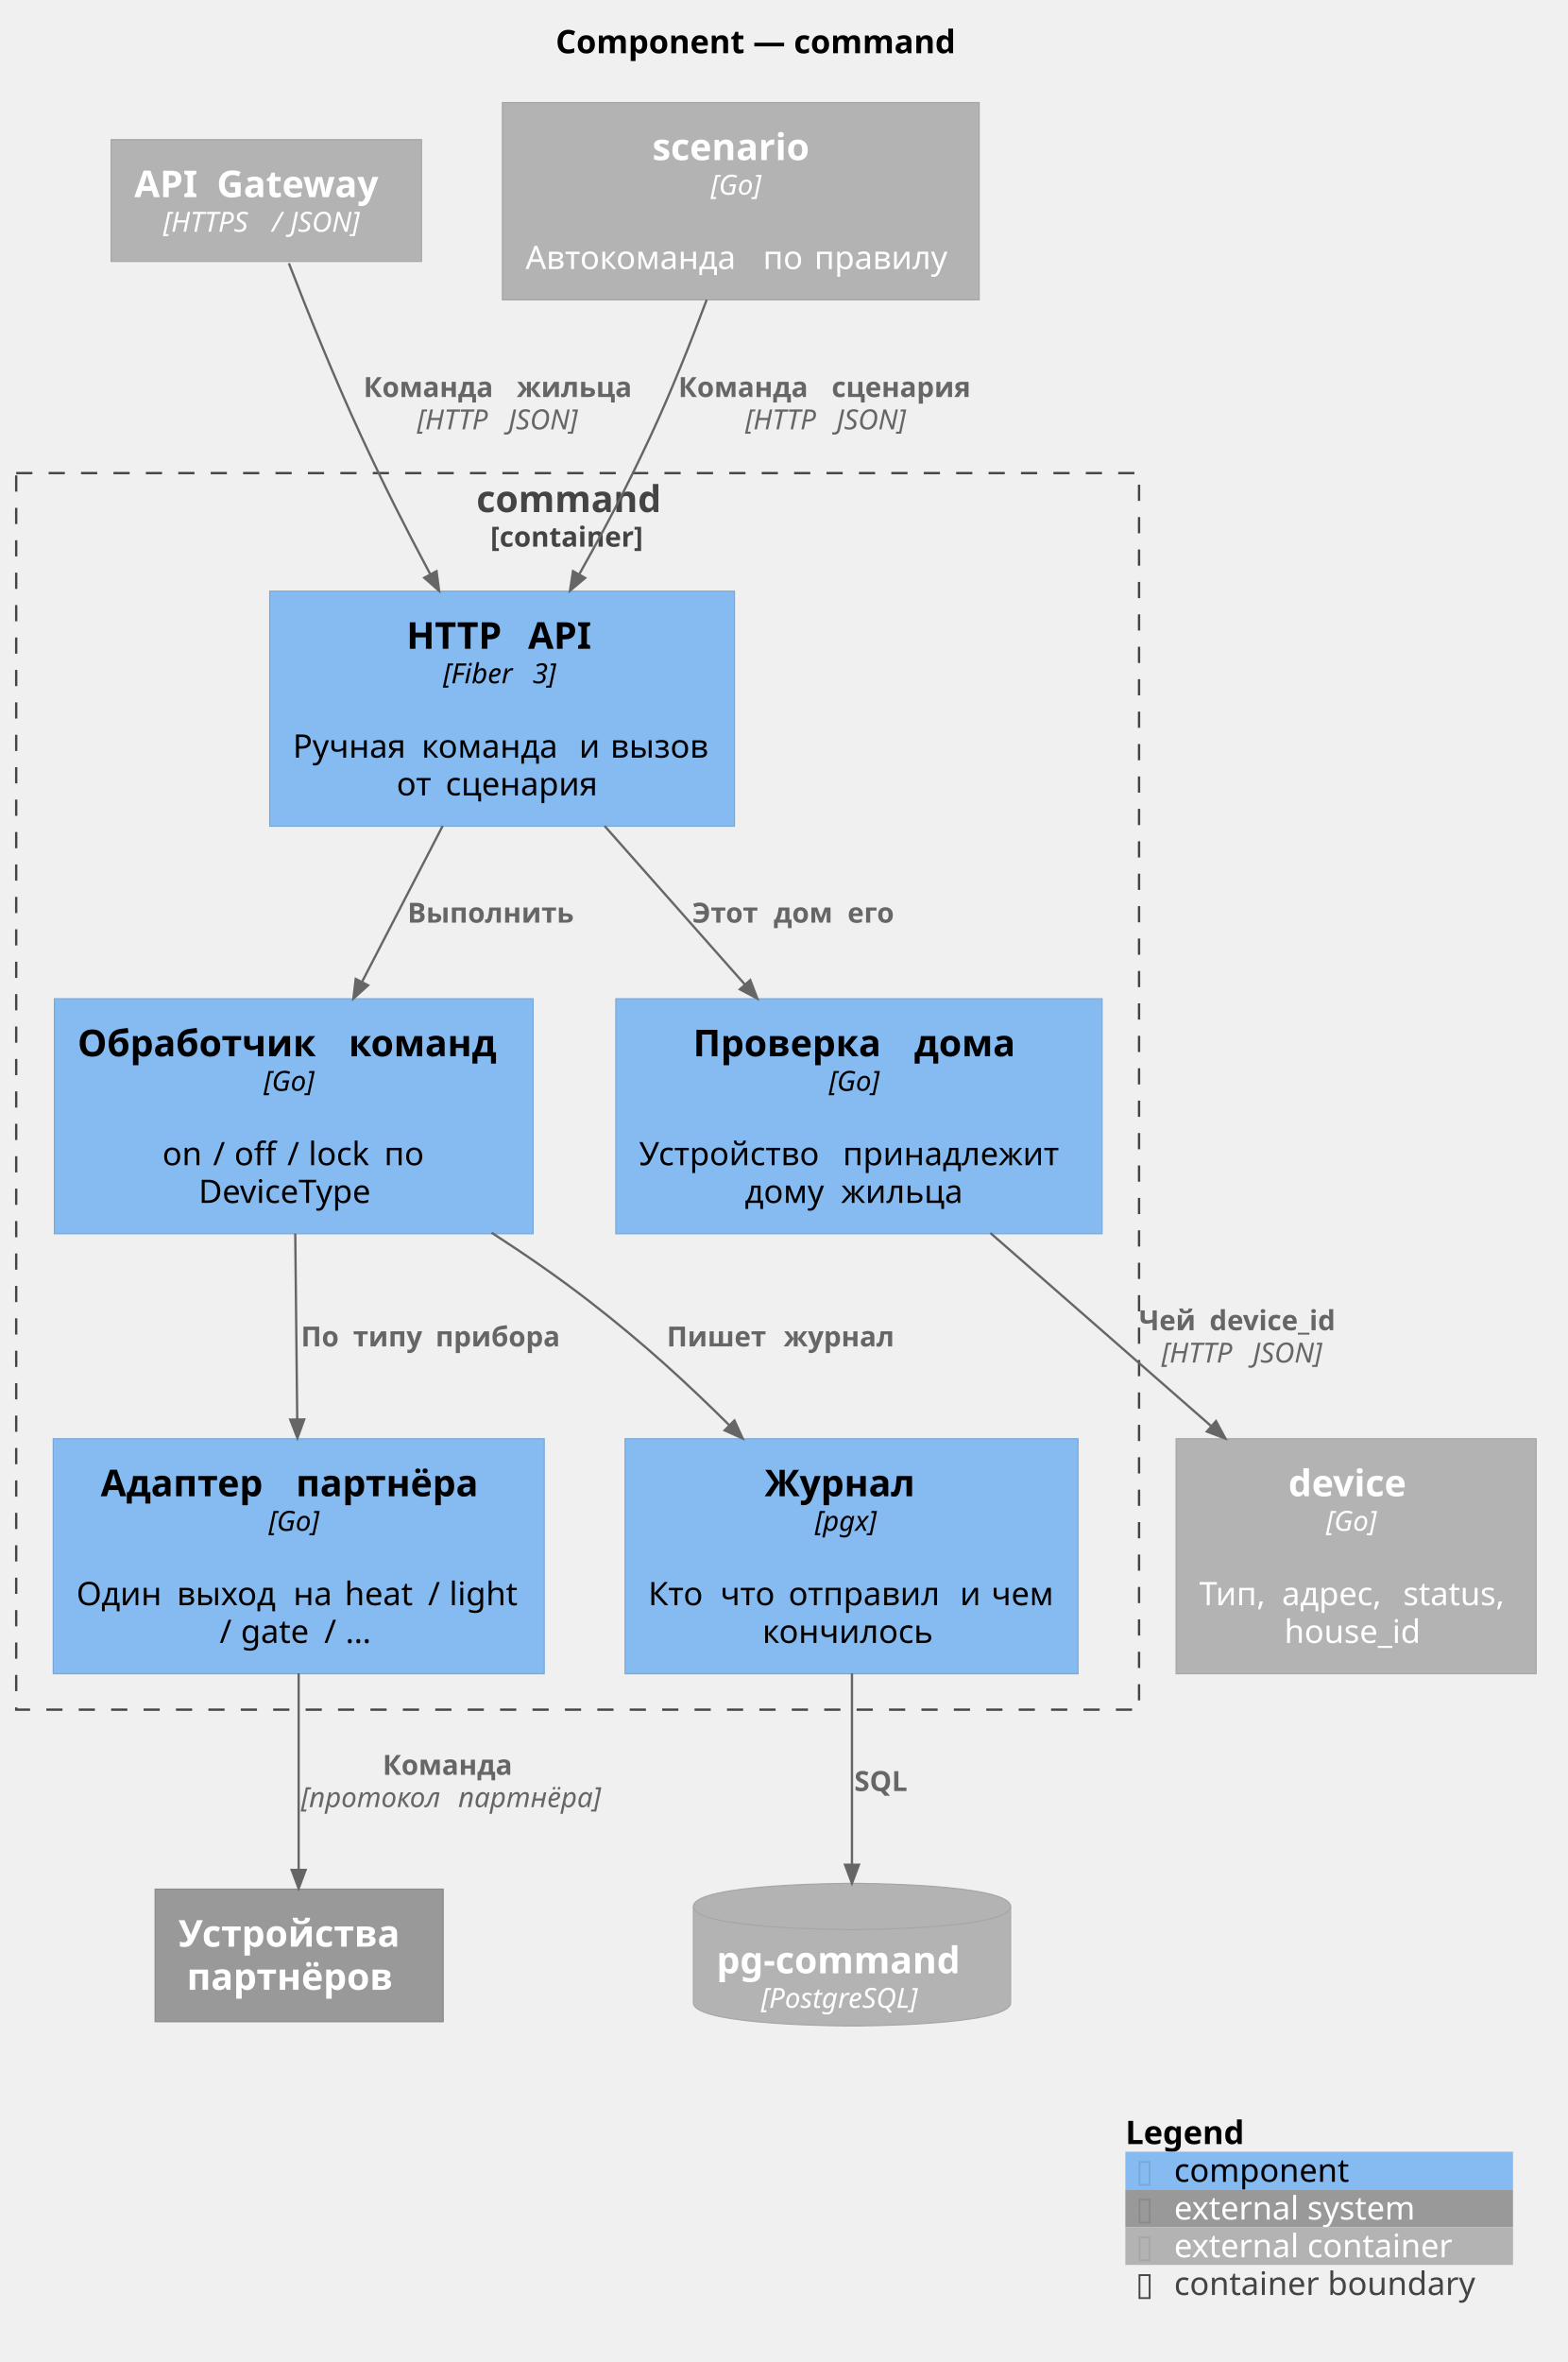
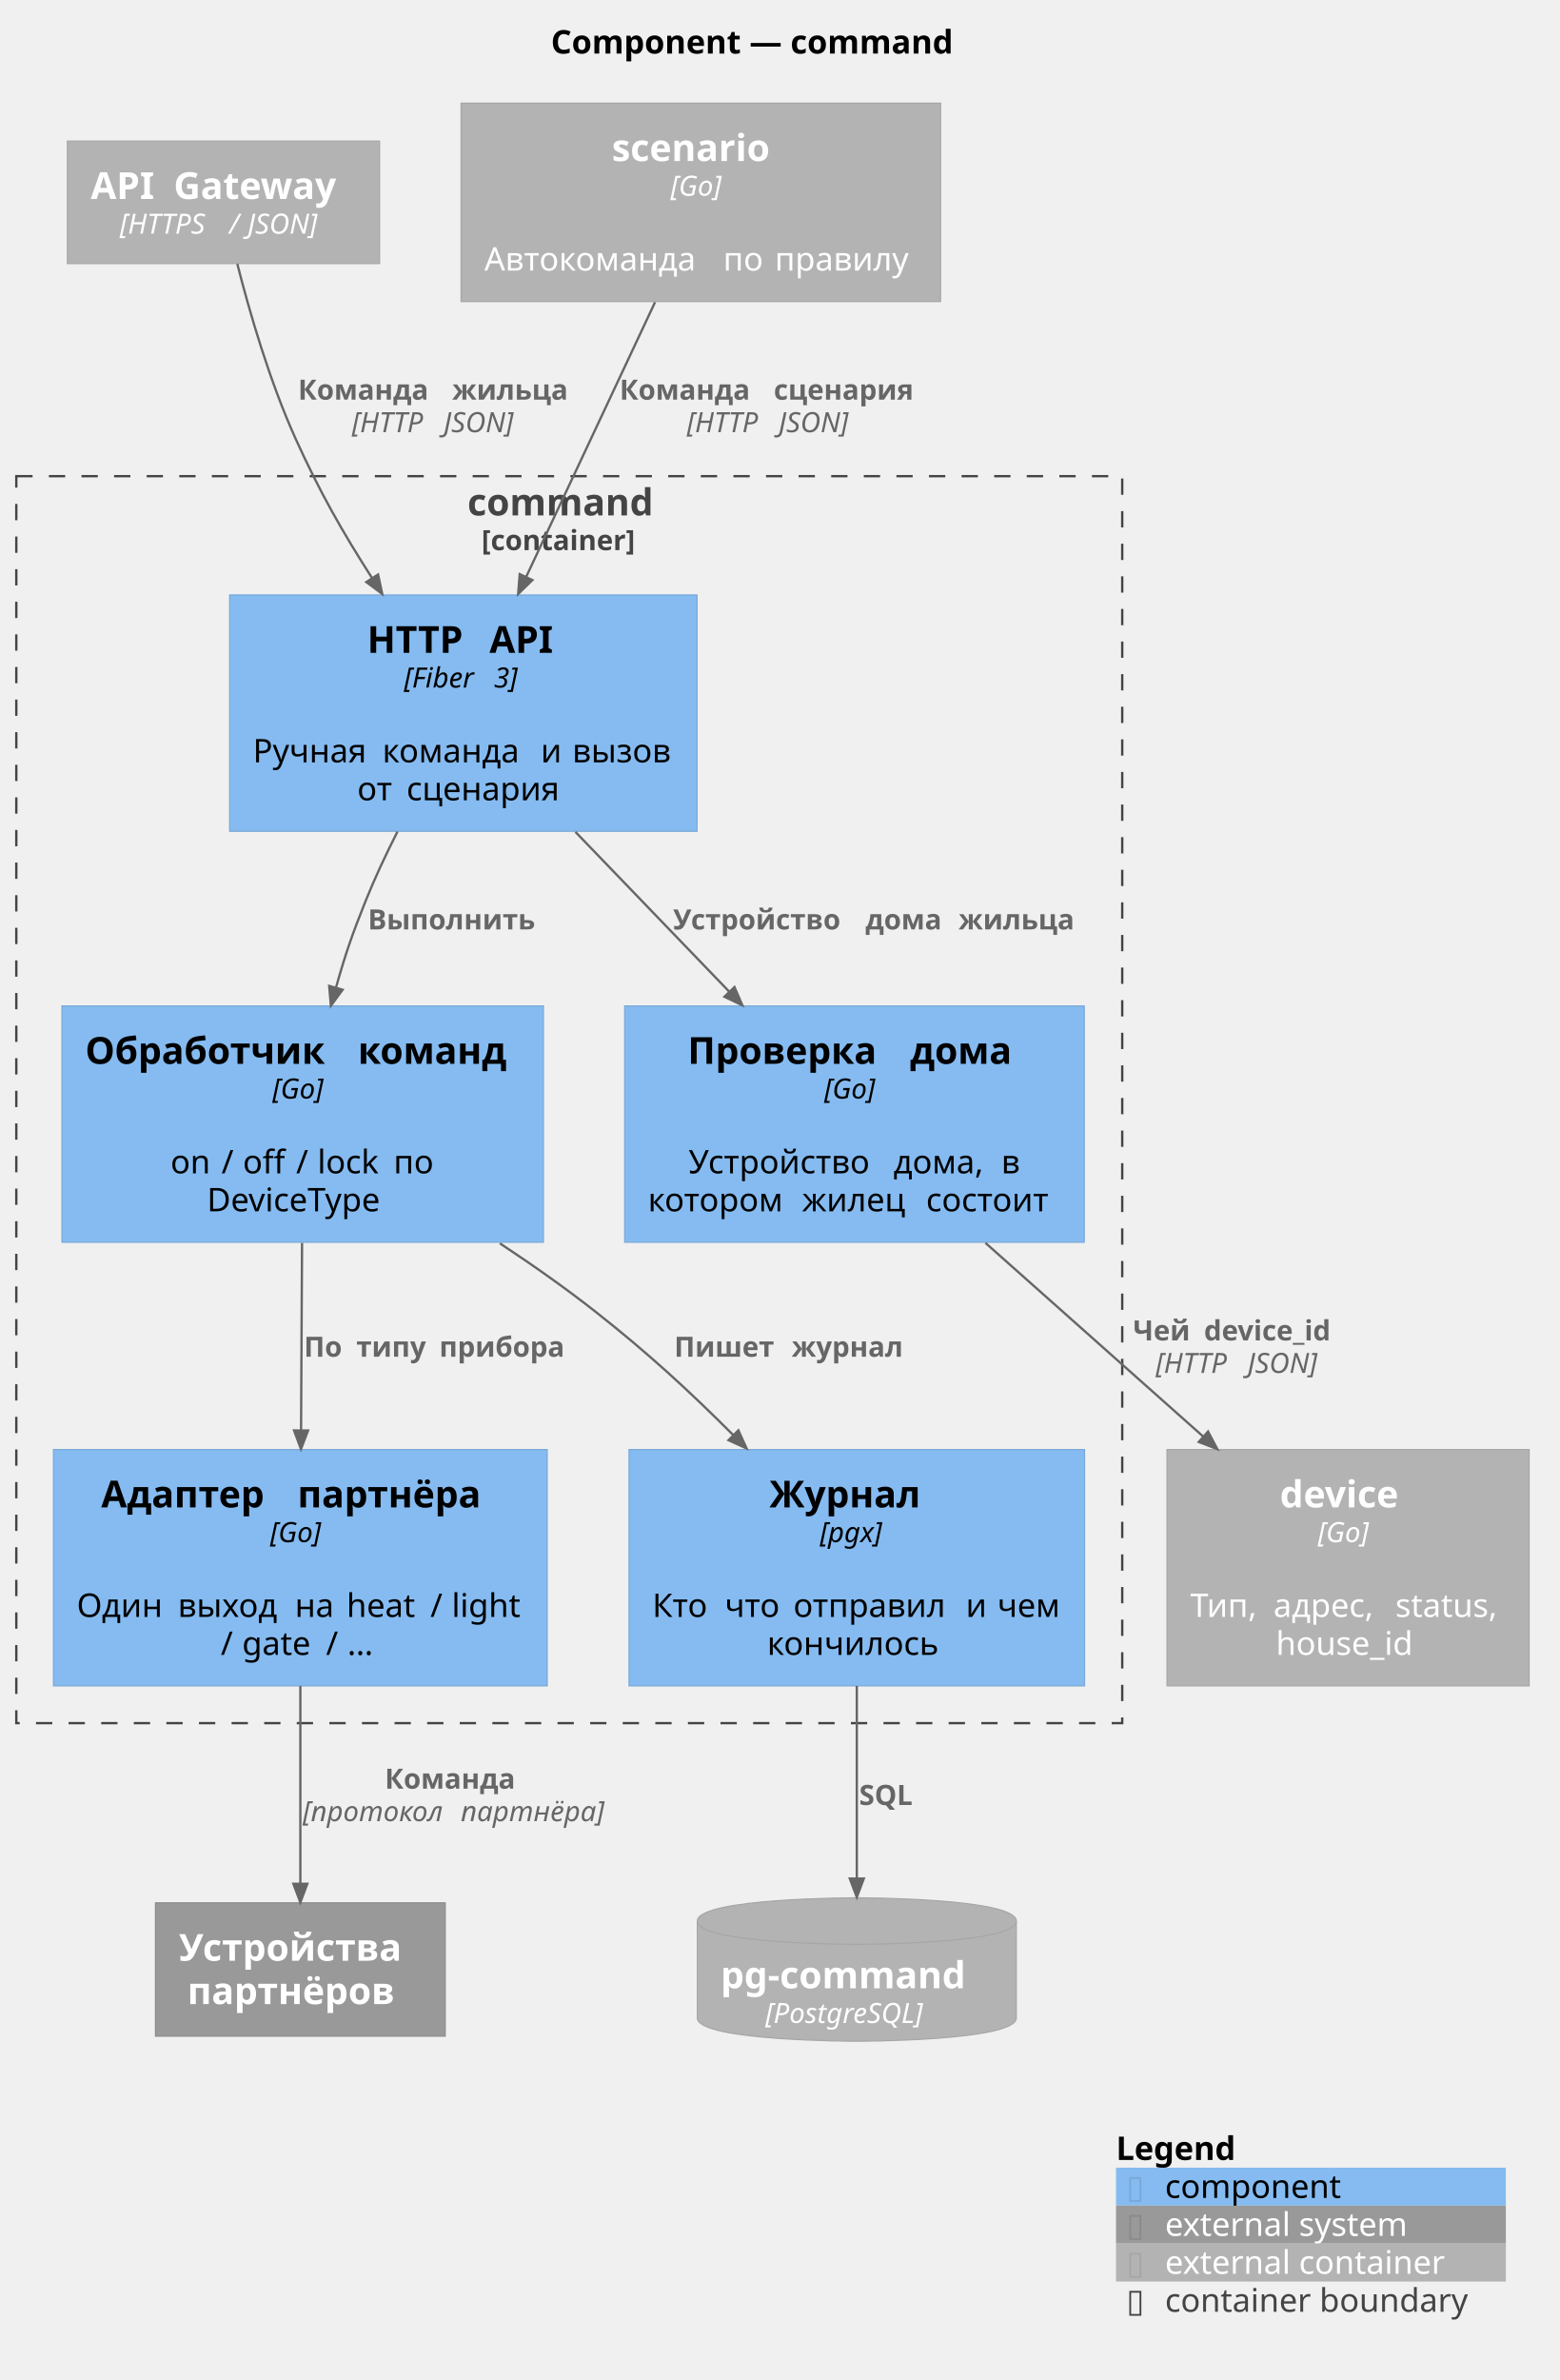
- <svg xmlns="http://www.w3.org/2000/svg" version="1.1" data-diagram-type="DESCRIPTION" style="width:677px;height:1020px;background:#FFFFFF;" width="677px" height="1020px" viewBox="0 0 677 1020" zoomAndPan="magnify" preserveAspectRatio="none" contentStyleType="text/css">
+ <svg xmlns="http://www.w3.org/2000/svg" version="1.1" data-diagram-type="DESCRIPTION" style="width:670px;height:1022px;background:#FFFFFF;" width="670px" height="1022px" viewBox="0 0 670 1022" zoomAndPan="magnify" preserveAspectRatio="none" contentStyleType="text/css">
  <defs />
  <g font-family="sans-serif" lengthAdjust="spacing">
    <g class="title" data-source-line="3">
-       <text x="240.006" y="22.995" fill="#000" font-size="14" textLength="190.518" font-weight="700">Component — command</text>
+       <text x="236.626" y="22.995" fill="#000" font-size="14" textLength="190.518" font-weight="700">Component — command</text>
    </g>
    <g class="cluster" data-qualified-name="command" id="ent0001" data-source-line="1690">
-       <rect x="7" y="204.297" width="485" height="534" fill="none" style="stroke:#444;stroke-width:1;stroke-dasharray:7,7;" />
-       <text x="205.77" y="221.148" fill="#444" font-size="16" textLength="87.461" font-weight="700">command</text>
-       <text x="211.792" y="236.061" fill="#444" font-size="12" textLength="75.416" font-weight="700">[container]</text>
+       <rect x="7" y="204.477" width="475" height="535.46" fill="none" style="stroke:#444;stroke-width:1;stroke-dasharray:7,7;" />
+       <text x="200.77" y="221.328" fill="#444" font-size="16" textLength="87.461" font-weight="700">command</text>
+       <text x="206.792" y="236.241" fill="#444" font-size="12" textLength="75.416" font-weight="700">[container]</text>
    </g>
    <g class="entity" data-qualified-name="command.api" id="ent0002" data-source-line="83">
-       <rect x="116.5" y="255.297" width="200.742" height="101.484" fill="#85BBF0" style="stroke:#78A8D8;stroke-width:0.5;" />
-       <text x="175.582" y="280.148" fill="#000" font-size="16" textLength="46.945" font-weight="700">HTTP</text>
-       <text x="222.527" y="280.148" fill="#000" font-size="16" font-weight="700"> </text>
-       <text x="228.098" y="280.148" fill="#000" font-size="16" textLength="30.063" font-weight="700">API</text>
-       <text x="191.38" y="295.061" fill="#000" font-size="12" textLength="34.852" font-style="italic">[Fiber</text>
-       <text x="226.231" y="295.061" fill="#000" font-size="12" font-style="italic"> </text>
-       <text x="230.046" y="295.061" fill="#000" font-size="12" textLength="12.316" font-style="italic">3]</text>
-       <text x="214.646" y="310.886" fill="#000" font-size="14"> </text>
-       <text x="126.5" y="327.183" fill="#000" font-size="14" textLength="51.153">Ручная</text>
-       <text x="177.653" y="327.183" fill="#000" font-size="14"> </text>
-       <text x="182.104" y="327.183" fill="#000" font-size="14" textLength="63.574">команда</text>
-       <text x="245.678" y="327.183" fill="#000" font-size="14"> </text>
-       <text x="250.128" y="327.183" fill="#000" font-size="14">и</text>
-       <text x="259.227" y="327.183" fill="#000" font-size="14"> </text>
-       <text x="263.677" y="327.183" fill="#000" font-size="14" textLength="43.565">вызов</text>
-       <text x="171.296" y="343.479" fill="#000" font-size="14" textLength="16.721">от</text>
-       <text x="188.017" y="343.479" fill="#000" font-size="14"> </text>
-       <text x="192.467" y="343.479" fill="#000" font-size="14" textLength="69.979">сценария</text>
+       <rect x="98.63" y="255.477" width="200.742" height="101.484" fill="#85BBF0" style="stroke:#78A8D8;stroke-width:0.5;" />
+       <text x="157.712" y="280.328" fill="#000" font-size="16" textLength="46.945" font-weight="700">HTTP</text>
+       <text x="204.657" y="280.328" fill="#000" font-size="16" font-weight="700"> </text>
+       <text x="210.228" y="280.328" fill="#000" font-size="16" textLength="30.063" font-weight="700">API</text>
+       <text x="173.51" y="295.241" fill="#000" font-size="12" textLength="34.852" font-style="italic">[Fiber</text>
+       <text x="208.361" y="295.241" fill="#000" font-size="12" font-style="italic"> </text>
+       <text x="212.176" y="295.241" fill="#000" font-size="12" textLength="12.316" font-style="italic">3]</text>
+       <text x="196.776" y="311.066" fill="#000" font-size="14"> </text>
+       <text x="108.63" y="327.363" fill="#000" font-size="14" textLength="51.153">Ручная</text>
+       <text x="159.783" y="327.363" fill="#000" font-size="14"> </text>
+       <text x="164.234" y="327.363" fill="#000" font-size="14" textLength="63.574">команда</text>
+       <text x="227.808" y="327.363" fill="#000" font-size="14"> </text>
+       <text x="232.258" y="327.363" fill="#000" font-size="14">и</text>
+       <text x="241.357" y="327.363" fill="#000" font-size="14"> </text>
+       <text x="245.807" y="327.363" fill="#000" font-size="14" textLength="43.565">вызов</text>
+       <text x="153.426" y="343.659" fill="#000" font-size="14" textLength="16.721">от</text>
+       <text x="170.147" y="343.659" fill="#000" font-size="14"> </text>
+       <text x="174.597" y="343.659" fill="#000" font-size="14" textLength="69.979">сценария</text>
    </g>
    <g class="entity" data-qualified-name="command.handler" id="ent0003" data-source-line="83">
-       <rect x="23.5" y="431.297" width="206.789" height="101.484" fill="#85BBF0" style="stroke:#78A8D8;stroke-width:0.5;" />
-       <text x="33.5" y="456.148" fill="#000" font-size="16" textLength="111.516" font-weight="700">Обработчик</text>
-       <text x="145.016" y="456.148" fill="#000" font-size="16" font-weight="700"> </text>
-       <text x="150.586" y="456.148" fill="#000" font-size="16" textLength="69.703" font-weight="700">команд</text>
-       <text x="113.893" y="471.061" fill="#000" font-size="12" textLength="26.004" font-style="italic">[Go]</text>
-       <text x="124.669" y="486.886" fill="#000" font-size="14"> </text>
-       <text x="70.132" y="503.183" fill="#000" font-size="14" textLength="17.438">on</text>
-       <text x="87.571" y="503.183" fill="#000" font-size="14"> </text>
-       <text x="92.021" y="503.183" fill="#000" font-size="14">/</text>
-       <text x="96.738" y="503.183" fill="#000" font-size="14"> </text>
-       <text x="101.188" y="503.183" fill="#000" font-size="14" textLength="18.423">off</text>
-       <text x="119.611" y="503.183" fill="#000" font-size="14"> </text>
-       <text x="124.061" y="503.183" fill="#000" font-size="14">/</text>
-       <text x="128.778" y="503.183" fill="#000" font-size="14"> </text>
-       <text x="133.228" y="503.183" fill="#000" font-size="14" textLength="28.26">lock</text>
-       <text x="161.488" y="503.183" fill="#000" font-size="14"> </text>
-       <text x="165.938" y="503.183" fill="#000" font-size="14" textLength="17.719">по</text>
-       <text x="85.787" y="519.479" fill="#000" font-size="14" textLength="82.216">DeviceType</text>
+       <rect x="26.61" y="431.967" width="206.789" height="101.484" fill="#85BBF0" style="stroke:#78A8D8;stroke-width:0.5;" />
+       <text x="36.61" y="456.818" fill="#000" font-size="16" textLength="111.516" font-weight="700">Обработчик</text>
+       <text x="148.126" y="456.818" fill="#000" font-size="16" font-weight="700"> </text>
+       <text x="153.696" y="456.818" fill="#000" font-size="16" textLength="69.703" font-weight="700">команд</text>
+       <text x="117.003" y="471.731" fill="#000" font-size="12" textLength="26.004" font-style="italic">[Go]</text>
+       <text x="127.779" y="487.556" fill="#000" font-size="14"> </text>
+       <text x="73.242" y="503.853" fill="#000" font-size="14" textLength="17.438">on</text>
+       <text x="90.681" y="503.853" fill="#000" font-size="14"> </text>
+       <text x="95.131" y="503.853" fill="#000" font-size="14">/</text>
+       <text x="99.848" y="503.853" fill="#000" font-size="14"> </text>
+       <text x="104.298" y="503.853" fill="#000" font-size="14" textLength="18.423">off</text>
+       <text x="122.721" y="503.853" fill="#000" font-size="14"> </text>
+       <text x="127.171" y="503.853" fill="#000" font-size="14">/</text>
+       <text x="131.888" y="503.853" fill="#000" font-size="14"> </text>
+       <text x="136.338" y="503.853" fill="#000" font-size="14" textLength="28.26">lock</text>
+       <text x="164.598" y="503.853" fill="#000" font-size="14"> </text>
+       <text x="169.048" y="503.853" fill="#000" font-size="14" textLength="17.719">по</text>
+       <text x="88.897" y="520.149" fill="#000" font-size="14" textLength="82.216">DeviceType</text>
    </g>
    <g class="entity" data-qualified-name="command.acl" id="ent0004" data-source-line="83">
-       <rect x="266" y="431.297" width="210.032" height="101.484" fill="#85BBF0" style="stroke:#78A8D8;stroke-width:0.5;" />
-       <text x="299.375" y="456.148" fill="#000" font-size="16" textLength="89.922" font-weight="700">Проверка</text>
-       <text x="389.297" y="456.148" fill="#000" font-size="16" font-weight="700"> </text>
-       <text x="394.868" y="456.148" fill="#000" font-size="16" textLength="47.789" font-weight="700">дома</text>
-       <text x="358.014" y="471.061" fill="#000" font-size="12" textLength="26.004" font-style="italic">[Go]</text>
-       <text x="368.791" y="486.886" fill="#000" font-size="14"> </text>
-       <text x="276" y="503.183" fill="#000" font-size="14" textLength="83.604">Устройство</text>
-       <text x="359.604" y="503.183" fill="#000" font-size="14"> </text>
-       <text x="364.054" y="503.183" fill="#000" font-size="14" textLength="101.979">принадлежит</text>
-       <text x="321.736" y="519.479" fill="#000" font-size="14" textLength="37.092">дому</text>
-       <text x="358.828" y="519.479" fill="#000" font-size="14"> </text>
-       <text x="363.278" y="519.479" fill="#000" font-size="14" textLength="57.019">жильца</text>
+       <rect x="268.3" y="431.967" width="197.393" height="101.484" fill="#85BBF0" style="stroke:#78A8D8;stroke-width:0.5;" />
+       <text x="295.356" y="456.818" fill="#000" font-size="16" textLength="89.922" font-weight="700">Проверка</text>
+       <text x="385.278" y="456.818" fill="#000" font-size="16" font-weight="700"> </text>
+       <text x="390.848" y="456.818" fill="#000" font-size="16" textLength="47.789" font-weight="700">дома</text>
+       <text x="353.994" y="471.731" fill="#000" font-size="12" textLength="26.004" font-style="italic">[Go]</text>
+       <text x="364.771" y="487.556" fill="#000" font-size="14"> </text>
+       <text x="295.701" y="503.853" fill="#000" font-size="14" textLength="83.604">Устройство</text>
+       <text x="379.304" y="503.853" fill="#000" font-size="14"> </text>
+       <text x="383.755" y="503.853" fill="#000" font-size="14" textLength="41.836">дома,</text>
+       <text x="425.591" y="503.853" fill="#000" font-size="14"> </text>
+       <text x="430.041" y="503.853" fill="#000" font-size="14">в</text>
+       <text x="278.3" y="520.149" fill="#000" font-size="14" textLength="61.756">котором</text>
+       <text x="340.056" y="520.149" fill="#000" font-size="14"> </text>
+       <text x="344.506" y="520.149" fill="#000" font-size="14" textLength="48.802">жилец</text>
+       <text x="393.308" y="520.149" fill="#000" font-size="14"> </text>
+       <text x="397.758" y="520.149" fill="#000" font-size="14" textLength="57.935">состоит</text>
    </g>
    <g class="entity" data-qualified-name="command.adapter" id="ent0005" data-source-line="83">
-       <rect x="23" y="621.297" width="212.069" height="101.484" fill="#85BBF0" style="stroke:#78A8D8;stroke-width:0.5;" />
-       <text x="43.515" y="646.148" fill="#000" font-size="16" textLength="78.734" font-weight="700">Адаптер</text>
-       <text x="122.25" y="646.148" fill="#000" font-size="16" font-weight="700"> </text>
-       <text x="127.82" y="646.148" fill="#000" font-size="16" textLength="86.734" font-weight="700">партнёра</text>
-       <text x="116.033" y="661.061" fill="#000" font-size="12" textLength="26.004" font-style="italic">[Go]</text>
-       <text x="126.81" y="676.886" fill="#000" font-size="14"> </text>
-       <text x="33" y="693.183" fill="#000" font-size="14" textLength="38.951">Один</text>
-       <text x="71.951" y="693.183" fill="#000" font-size="14"> </text>
-       <text x="76.401" y="693.183" fill="#000" font-size="14" textLength="45.835">выход</text>
-       <text x="122.236" y="693.183" fill="#000" font-size="14"> </text>
-       <text x="126.687" y="693.183" fill="#000" font-size="14" textLength="17.732">на</text>
-       <text x="144.419" y="693.183" fill="#000" font-size="14"> </text>
-       <text x="148.869" y="693.183" fill="#000" font-size="14" textLength="31.555">heat</text>
-       <text x="180.424" y="693.183" fill="#000" font-size="14"> </text>
-       <text x="184.874" y="693.183" fill="#000" font-size="14">/</text>
-       <text x="189.591" y="693.183" fill="#000" font-size="14"> </text>
-       <text x="194.041" y="693.183" fill="#000" font-size="14" textLength="31.028">light</text>
-       <text x="94.858" y="709.479" fill="#000" font-size="14">/</text>
-       <text x="99.575" y="709.479" fill="#000" font-size="14"> </text>
-       <text x="104.025" y="709.479" fill="#000" font-size="14" textLength="31.568">gate</text>
-       <text x="135.594" y="709.479" fill="#000" font-size="14"> </text>
-       <text x="140.044" y="709.479" fill="#000" font-size="14">/</text>
-       <text x="144.761" y="709.479" fill="#000" font-size="14"> </text>
-       <text x="149.211" y="709.479" fill="#000" font-size="14">…</text>
+       <rect x="22.97" y="622.447" width="212.069" height="101.484" fill="#85BBF0" style="stroke:#78A8D8;stroke-width:0.5;" />
+       <text x="43.485" y="647.298" fill="#000" font-size="16" textLength="78.734" font-weight="700">Адаптер</text>
+       <text x="122.22" y="647.298" fill="#000" font-size="16" font-weight="700"> </text>
+       <text x="127.79" y="647.298" fill="#000" font-size="16" textLength="86.734" font-weight="700">партнёра</text>
+       <text x="116.003" y="662.211" fill="#000" font-size="12" textLength="26.004" font-style="italic">[Go]</text>
+       <text x="126.78" y="678.036" fill="#000" font-size="14"> </text>
+       <text x="32.97" y="694.333" fill="#000" font-size="14" textLength="38.951">Один</text>
+       <text x="71.921" y="694.333" fill="#000" font-size="14"> </text>
+       <text x="76.371" y="694.333" fill="#000" font-size="14" textLength="45.835">выход</text>
+       <text x="122.206" y="694.333" fill="#000" font-size="14"> </text>
+       <text x="126.657" y="694.333" fill="#000" font-size="14" textLength="17.732">на</text>
+       <text x="144.389" y="694.333" fill="#000" font-size="14"> </text>
+       <text x="148.839" y="694.333" fill="#000" font-size="14" textLength="31.555">heat</text>
+       <text x="180.394" y="694.333" fill="#000" font-size="14"> </text>
+       <text x="184.844" y="694.333" fill="#000" font-size="14">/</text>
+       <text x="189.561" y="694.333" fill="#000" font-size="14"> </text>
+       <text x="194.011" y="694.333" fill="#000" font-size="14" textLength="31.028">light</text>
+       <text x="94.828" y="710.629" fill="#000" font-size="14">/</text>
+       <text x="99.545" y="710.629" fill="#000" font-size="14"> </text>
+       <text x="103.995" y="710.629" fill="#000" font-size="14" textLength="31.568">gate</text>
+       <text x="135.564" y="710.629" fill="#000" font-size="14"> </text>
+       <text x="140.014" y="710.629" fill="#000" font-size="14">/</text>
+       <text x="144.731" y="710.629" fill="#000" font-size="14"> </text>
+       <text x="149.181" y="710.629" fill="#000" font-size="14">…</text>
    </g>
    <g class="entity" data-qualified-name="command.repo" id="ent0006" data-source-line="83">
-       <rect x="270" y="621.297" width="195.636" height="101.484" fill="#85BBF0" style="stroke:#78A8D8;stroke-width:0.5;" />
-       <text x="330.298" y="646.148" fill="#000" font-size="16" textLength="75.039" font-weight="700">Журнал</text>
-       <text x="351.968" y="661.061" fill="#000" font-size="12" textLength="31.699" font-style="italic">[pgx]</text>
-       <text x="365.593" y="676.886" fill="#000" font-size="14"> </text>
-       <text x="280" y="693.183" fill="#000" font-size="14" textLength="26.66">Кто</text>
-       <text x="306.66" y="693.183" fill="#000" font-size="14"> </text>
-       <text x="311.11" y="693.183" fill="#000" font-size="14" textLength="24.992">что</text>
-       <text x="336.103" y="693.183" fill="#000" font-size="14"> </text>
-       <text x="340.553" y="693.183" fill="#000" font-size="14" textLength="69.638">отправил</text>
-       <text x="410.19" y="693.183" fill="#000" font-size="14"> </text>
-       <text x="414.641" y="693.183" fill="#000" font-size="14">и</text>
-       <text x="423.739" y="693.183" fill="#000" font-size="14"> </text>
-       <text x="428.189" y="693.183" fill="#000" font-size="14" textLength="27.446">чем</text>
-       <text x="329.314" y="709.479" fill="#000" font-size="14" textLength="77.007">кончилось</text>
+       <rect x="270.18" y="622.447" width="195.636" height="101.484" fill="#85BBF0" style="stroke:#78A8D8;stroke-width:0.5;" />
+       <text x="330.478" y="647.298" fill="#000" font-size="16" textLength="75.039" font-weight="700">Журнал</text>
+       <text x="352.148" y="662.211" fill="#000" font-size="12" textLength="31.699" font-style="italic">[pgx]</text>
+       <text x="365.773" y="678.036" fill="#000" font-size="14"> </text>
+       <text x="280.18" y="694.333" fill="#000" font-size="14" textLength="26.66">Кто</text>
+       <text x="306.84" y="694.333" fill="#000" font-size="14"> </text>
+       <text x="311.29" y="694.333" fill="#000" font-size="14" textLength="24.992">что</text>
+       <text x="336.283" y="694.333" fill="#000" font-size="14"> </text>
+       <text x="340.733" y="694.333" fill="#000" font-size="14" textLength="69.638">отправил</text>
+       <text x="410.37" y="694.333" fill="#000" font-size="14"> </text>
+       <text x="414.821" y="694.333" fill="#000" font-size="14">и</text>
+       <text x="423.919" y="694.333" fill="#000" font-size="14"> </text>
+       <text x="428.369" y="694.333" fill="#000" font-size="14" textLength="27.446">чем</text>
+       <text x="329.494" y="710.629" fill="#000" font-size="14" textLength="77.007">кончилось</text>
    </g>
    <g class="entity" data-qualified-name="db" id="ent0007" data-source-line="92">
-       <path d="M299.5,823.297 C299.5,813.297 368.004,813.297 368.004,813.297 C368.004,813.297 436.508,813.297 436.508,823.297 L436.508,864.891 C436.508,874.891 368.004,874.891 368.004,874.891 C368.004,874.891 299.5,874.891 299.5,864.891 L299.5,823.297" style="stroke:#A6A6A6;stroke-width:0.5;" fill="#B3B3B3" />
-       <path d="M299.5,823.297 C299.5,833.297 368.004,833.297 368.004,833.297 C368.004,833.297 436.508,833.297 436.508,823.297" style="stroke:#A6A6A6;stroke-width:0.5;" fill="none" />
-       <text x="309.5" y="852.148" fill="#FFF" font-size="16" textLength="117.008" font-weight="700">pg-command</text>
-       <text x="328.714" y="867.061" fill="#FFF" font-size="12" textLength="78.58" font-style="italic">[PostgreSQL]</text>
+       <path d="M299.5,824.937 C299.5,814.937 368.004,814.937 368.004,814.937 C368.004,814.937 436.508,814.937 436.508,824.937 L436.508,866.531 C436.508,876.531 368.004,876.531 368.004,876.531 C368.004,876.531 299.5,876.531 299.5,866.531 L299.5,824.937" style="stroke:#A6A6A6;stroke-width:0.5;" fill="#B3B3B3" />
+       <path d="M299.5,824.937 C299.5,834.937 368.004,834.937 368.004,834.937 C368.004,834.937 436.508,834.937 436.508,824.937" style="stroke:#A6A6A6;stroke-width:0.5;" fill="none" />
+       <text x="309.5" y="853.788" fill="#FFF" font-size="16" textLength="117.008" font-weight="700">pg-command</text>
+       <text x="328.714" y="868.701" fill="#FFF" font-size="12" textLength="78.58" font-style="italic">[PostgreSQL]</text>
    </g>
    <g class="entity" data-qualified-name="gw" id="ent0008" data-source-line="88">
-       <rect x="48" y="60.297" width="134.07" height="52.594" fill="#B3B3B3" style="stroke:#A6A6A6;stroke-width:0.5;" />
-       <text x="58" y="85.148" fill="#FFF" font-size="16" textLength="30.063" font-weight="700">API</text>
-       <text x="88.063" y="85.148" fill="#FFF" font-size="16" font-weight="700"> </text>
-       <text x="93.633" y="85.148" fill="#FFF" font-size="16" textLength="78.438" font-weight="700">Gateway</text>
-       <text x="70.46" y="100.061" fill="#FFF" font-size="12" textLength="43.219" font-style="italic">[HTTPS</text>
-       <text x="113.679" y="100.061" fill="#FFF" font-size="12" font-style="italic"> </text>
-       <text x="117.493" y="100.061" fill="#FFF" font-size="12" font-style="italic">/</text>
-       <text x="121.536" y="100.061" fill="#FFF" font-size="12" font-style="italic"> </text>
-       <text x="125.351" y="100.061" fill="#FFF" font-size="12" textLength="34.26" font-style="italic">JSON]</text>
+       <rect x="28.96" y="60.587" width="134.07" height="52.594" fill="#B3B3B3" style="stroke:#A6A6A6;stroke-width:0.5;" />
+       <text x="38.96" y="85.438" fill="#FFF" font-size="16" textLength="30.063" font-weight="700">API</text>
+       <text x="69.023" y="85.438" fill="#FFF" font-size="16" font-weight="700"> </text>
+       <text x="74.593" y="85.438" fill="#FFF" font-size="16" textLength="78.438" font-weight="700">Gateway</text>
+       <text x="51.42" y="100.351" fill="#FFF" font-size="12" textLength="43.219" font-style="italic">[HTTPS</text>
+       <text x="94.639" y="100.351" fill="#FFF" font-size="12" font-style="italic"> </text>
+       <text x="98.453" y="100.351" fill="#FFF" font-size="12" font-style="italic">/</text>
+       <text x="102.496" y="100.351" fill="#FFF" font-size="12" font-style="italic"> </text>
+       <text x="106.311" y="100.351" fill="#FFF" font-size="12" textLength="34.26" font-style="italic">JSON]</text>
    </g>
    <g class="entity" data-qualified-name="device" id="ent0009" data-source-line="88">
-       <rect x="508" y="621.297" width="155.529" height="101.484" fill="#B3B3B3" style="stroke:#A6A6A6;stroke-width:0.5;" />
-       <text x="556.487" y="646.148" fill="#FFF" font-size="16" textLength="58.555" font-weight="700">device</text>
-       <text x="572.763" y="661.061" fill="#FFF" font-size="12" textLength="26.004" font-style="italic">[Go]</text>
-       <text x="583.54" y="676.886" fill="#FFF" font-size="14"> </text>
-       <text x="518" y="693.183" fill="#FFF" font-size="14" textLength="31.254">Тип,</text>
-       <text x="549.254" y="693.183" fill="#FFF" font-size="14"> </text>
-       <text x="553.704" y="693.183" fill="#FFF" font-size="14" textLength="47.906">адрес,</text>
-       <text x="601.61" y="693.183" fill="#FFF" font-size="14"> </text>
-       <text x="606.061" y="693.183" fill="#FFF" font-size="14" textLength="47.469">status,</text>
-       <text x="554.767" y="709.479" fill="#FFF" font-size="14" textLength="61.995">house_id</text>
+       <rect x="501.24" y="622.447" width="155.529" height="101.484" fill="#B3B3B3" style="stroke:#A6A6A6;stroke-width:0.5;" />
+       <text x="549.727" y="647.298" fill="#FFF" font-size="16" textLength="58.555" font-weight="700">device</text>
+       <text x="566.003" y="662.211" fill="#FFF" font-size="12" textLength="26.004" font-style="italic">[Go]</text>
+       <text x="576.78" y="678.036" fill="#FFF" font-size="14"> </text>
+       <text x="511.24" y="694.333" fill="#FFF" font-size="14" textLength="31.254">Тип,</text>
+       <text x="542.494" y="694.333" fill="#FFF" font-size="14"> </text>
+       <text x="546.944" y="694.333" fill="#FFF" font-size="14" textLength="47.906">адрес,</text>
+       <text x="594.85" y="694.333" fill="#FFF" font-size="14"> </text>
+       <text x="599.301" y="694.333" fill="#FFF" font-size="14" textLength="47.469">status,</text>
+       <text x="548.007" y="710.629" fill="#FFF" font-size="14" textLength="61.995">house_id</text>
    </g>
    <g class="entity" data-qualified-name="scenario" id="ent0010" data-source-line="88">
-       <rect x="217" y="44.297" width="205.944" height="85.188" fill="#B3B3B3" style="stroke:#A6A6A6;stroke-width:0.5;" />
-       <text x="281.765" y="69.148" fill="#FFF" font-size="16" textLength="76.414" font-weight="700">scenario</text>
-       <text x="306.97" y="84.061" fill="#FFF" font-size="12" textLength="26.004" font-style="italic">[Go]</text>
-       <text x="317.747" y="99.886" fill="#FFF" font-size="14"> </text>
-       <text x="227" y="116.183" fill="#FFF" font-size="14" textLength="98.123">Автокоманда</text>
-       <text x="325.123" y="116.183" fill="#FFF" font-size="14"> </text>
-       <text x="329.573" y="116.183" fill="#FFF" font-size="14" textLength="17.719">по</text>
-       <text x="347.292" y="116.183" fill="#FFF" font-size="14"> </text>
-       <text x="351.742" y="116.183" fill="#FFF" font-size="14" textLength="61.202">правилу</text>
+       <rect x="198.03" y="44.297" width="205.944" height="85.188" fill="#B3B3B3" style="stroke:#A6A6A6;stroke-width:0.5;" />
+       <text x="262.795" y="69.148" fill="#FFF" font-size="16" textLength="76.414" font-weight="700">scenario</text>
+       <text x="288" y="84.061" fill="#FFF" font-size="12" textLength="26.004" font-style="italic">[Go]</text>
+       <text x="298.777" y="99.886" fill="#FFF" font-size="14"> </text>
+       <text x="208.03" y="116.183" fill="#FFF" font-size="14" textLength="98.123">Автокоманда</text>
+       <text x="306.153" y="116.183" fill="#FFF" font-size="14"> </text>
+       <text x="310.603" y="116.183" fill="#FFF" font-size="14" textLength="17.719">по</text>
+       <text x="328.322" y="116.183" fill="#FFF" font-size="14"> </text>
+       <text x="332.772" y="116.183" fill="#FFF" font-size="14" textLength="61.202">правилу</text>
    </g>
    <g class="entity" data-qualified-name="partner" id="ent0011" data-source-line="419">
-       <rect x="67" y="815.797" width="124.43" height="57.25" fill="#999" style="stroke:#8A8A8A;stroke-width:0.5;" />
-       <text x="77" y="840.648" fill="#FFF" font-size="16" textLength="104.43" font-weight="700">Устройства</text>
-       <text x="80.688" y="859.273" fill="#FFF" font-size="16" textLength="97.055" font-weight="700">партнёров</text>
+       <rect x="66.79" y="817.107" width="124.43" height="57.25" fill="#999" style="stroke:#8A8A8A;stroke-width:0.5;" />
+       <text x="76.79" y="841.958" fill="#FFF" font-size="16" textLength="104.43" font-weight="700">Устройства</text>
+       <text x="80.478" y="860.583" fill="#FFF" font-size="16" textLength="97.055" font-weight="700">партнёров</text>
    </g>
    <g class="link" data-entity-1="ent0008" data-entity-2="ent0002" id="lnk12" data-source-line="1803" data-link-type="dependency">
-       <path d="M124.78,113.697 C132.7,134.167 144.41,163.347 156,188.297 C166.34,210.557 174.986,227.608 185.906,248.088" style="stroke:#666;stroke-width:1;" fill="none" id="gw-to-api" />
-       <polygon points="189.67,255.147,188.553,246.676,183.259,249.499,189.67,255.147" fill="#666" style="stroke:#666;stroke-width:1;stroke-linejoin:miter;stroke-miterlimit:10;" />
-       <text x="157" y="171.436" fill="#666" font-size="12" textLength="62.039" font-weight="700">Команда</text>
-       <text x="219.039" y="171.436" fill="#666" font-size="12" font-weight="700"> </text>
-       <text x="223.217" y="171.436" fill="#666" font-size="12" textLength="53.719" font-weight="700">жильца</text>
-       <text x="180.13" y="185.404" fill="#666" font-size="12" textLength="35.602" font-style="italic">[HTTP</text>
-       <text x="215.731" y="185.404" fill="#666" font-size="12" font-style="italic"> </text>
-       <text x="219.546" y="185.404" fill="#666" font-size="12" textLength="34.26" font-style="italic">JSON]</text>
+       <path d="M101.93,113.337 C107.21,134.077 115.83,163.847 127,188.477 C137.33,211.247 146.981,228.243 159.861,248.323" style="stroke:#666;stroke-width:1;" fill="none" id="gw-to-api" />
+       <polygon points="164.18,255.057,162.386,246.703,157.336,249.943,164.18,255.057" fill="#666" style="stroke:#666;stroke-width:1;stroke-linejoin:miter;stroke-miterlimit:10;" />
+       <text x="128" y="171.616" fill="#666" font-size="12" textLength="62.039" font-weight="700">Команда</text>
+       <text x="190.039" y="171.616" fill="#666" font-size="12" font-weight="700"> </text>
+       <text x="194.217" y="171.616" fill="#666" font-size="12" textLength="53.719" font-weight="700">жильца</text>
+       <text x="151.13" y="185.584" fill="#666" font-size="12" textLength="35.602" font-style="italic">[HTTP</text>
+       <text x="186.731" y="185.584" fill="#666" font-size="12" font-style="italic"> </text>
+       <text x="190.546" y="185.584" fill="#666" font-size="12" textLength="34.26" font-style="italic">JSON]</text>
    </g>
    <g class="link" data-entity-1="ent0010" data-entity-2="ent0002" id="lnk13" data-source-line="1803" data-link-type="dependency">
-       <path d="M305.27,129.387 C298.43,147.687 289.86,169.297 281,188.297 C270.57,210.677 261.592,227.724 250.122,248.114" style="stroke:#666;stroke-width:1;" fill="none" id="scenario-to-api" />
-       <polygon points="246.2,255.087,252.737,249.585,247.508,246.644,246.2,255.087" fill="#666" style="stroke:#666;stroke-width:1;stroke-linejoin:miter;stroke-miterlimit:10;" />
-       <text x="293" y="171.436" fill="#666" font-size="12" textLength="62.039" font-weight="700">Команда</text>
-       <text x="355.039" y="171.436" fill="#666" font-size="12" font-weight="700"> </text>
-       <text x="359.217" y="171.436" fill="#666" font-size="12" textLength="65.238" font-weight="700">сценария</text>
-       <text x="321.89" y="185.404" fill="#666" font-size="12" textLength="35.602" font-style="italic">[HTTP</text>
-       <text x="357.491" y="185.404" fill="#666" font-size="12" font-style="italic"> </text>
-       <text x="361.306" y="185.404" fill="#666" font-size="12" textLength="34.26" font-style="italic">JSON]</text>
+       <path d="M281.33,129.787 C264.55,165.567 243.76,209.855 225.94,247.815" style="stroke:#666;stroke-width:1;" fill="none" id="scenario-to-api" />
+       <polygon points="222.54,255.057,228.655,249.09,223.224,246.54,222.54,255.057" fill="#666" style="stroke:#666;stroke-width:1;stroke-linejoin:miter;stroke-miterlimit:10;" />
+       <text x="266.1" y="171.616" fill="#666" font-size="12" textLength="62.039" font-weight="700">Команда</text>
+       <text x="328.139" y="171.616" fill="#666" font-size="12" font-weight="700"> </text>
+       <text x="332.317" y="171.616" fill="#666" font-size="12" textLength="65.238" font-weight="700">сценария</text>
+       <text x="294.99" y="185.584" fill="#666" font-size="12" textLength="35.602" font-style="italic">[HTTP</text>
+       <text x="330.591" y="185.584" fill="#666" font-size="12" font-style="italic"> </text>
+       <text x="334.406" y="185.584" fill="#666" font-size="12" textLength="34.26" font-style="italic">JSON]</text>
    </g>
    <g class="link" data-entity-1="ent0002" data-entity-2="ent0004" id="lnk14" data-source-line="1803" data-link-type="dependency">
-       <path d="M261.13,356.657 C281.84,380.057 301.147,401.877 321.827,425.237" style="stroke:#666;stroke-width:1;" fill="none" id="api-to-acl" />
-       <polygon points="327.13,431.227,324.073,423.248,319.581,427.225,327.13,431.227" fill="#666" style="stroke:#666;stroke-width:1;stroke-linejoin:miter;stroke-miterlimit:10;" />
-       <text x="299" y="398.436" fill="#666" font-size="12" textLength="30.961" font-weight="700">Этот</text>
-       <text x="329.961" y="398.436" fill="#666" font-size="12" font-weight="700"> </text>
-       <text x="334.139" y="398.436" fill="#666" font-size="12" textLength="27.744" font-weight="700">дом</text>
-       <text x="361.883" y="398.436" fill="#666" font-size="12" font-weight="700"> </text>
-       <text x="366.061" y="398.436" fill="#666" font-size="12" textLength="22.652" font-weight="700">его</text>
+       <path d="M247.14,357.227 C269.64,380.587 290.811,402.574 313.301,425.934" style="stroke:#666;stroke-width:1;" fill="none" id="api-to-acl" />
+       <polygon points="318.85,431.697,315.463,423.853,311.14,428.014,318.85,431.697" fill="#666" style="stroke:#666;stroke-width:1;stroke-linejoin:miter;stroke-miterlimit:10;" />
+       <text x="289.04" y="399.106" fill="#666" font-size="12" textLength="78.469" font-weight="700">Устройство</text>
+       <text x="367.509" y="399.106" fill="#666" font-size="12" font-weight="700"> </text>
+       <text x="371.686" y="399.106" fill="#666" font-size="12" textLength="35.842" font-weight="700">дома</text>
+       <text x="407.528" y="399.106" fill="#666" font-size="12" font-weight="700"> </text>
+       <text x="411.706" y="399.106" fill="#666" font-size="12" textLength="53.719" font-weight="700">жильца</text>
    </g>
    <g class="link" data-entity-1="ent0004" data-entity-2="ent0009" id="lnk15" data-source-line="1803" data-link-type="dependency">
-       <path d="M427.77,532.437 C459.12,559.857 491.917,588.531 523.267,615.941" style="stroke:#666;stroke-width:1;" fill="none" id="acl-to-device" />
-       <polygon points="529.29,621.207,525.242,613.683,521.293,618.2,529.29,621.207" fill="#666" style="stroke:#666;stroke-width:1;stroke-linejoin:miter;stroke-miterlimit:10;" />
-       <text x="492" y="574.436" fill="#666" font-size="12" textLength="26.244" font-weight="700">Чей</text>
-       <text x="518.244" y="574.436" fill="#666" font-size="12" font-weight="700"> </text>
-       <text x="522.422" y="574.436" fill="#666" font-size="12" textLength="62.619" font-weight="700">device_id</text>
-       <text x="501.683" y="588.404" fill="#666" font-size="12" textLength="35.602" font-style="italic">[HTTP</text>
-       <text x="537.284" y="588.404" fill="#666" font-size="12" font-style="italic"> </text>
-       <text x="541.099" y="588.404" fill="#666" font-size="12" textLength="34.26" font-style="italic">JSON]</text>
+       <path d="M423.26,533.727 C454.05,561.097 486.102,589.591 516.872,616.951" style="stroke:#666;stroke-width:1;" fill="none" id="acl-to-device" />
+       <polygon points="522.85,622.267,518.865,614.709,514.878,619.193,522.85,622.267" fill="#666" style="stroke:#666;stroke-width:1;stroke-linejoin:miter;stroke-miterlimit:10;" />
+       <text x="486.69" y="575.586" fill="#666" font-size="12" textLength="26.244" font-weight="700">Чей</text>
+       <text x="512.934" y="575.586" fill="#666" font-size="12" font-weight="700"> </text>
+       <text x="517.112" y="575.586" fill="#666" font-size="12" textLength="62.619" font-weight="700">device_id</text>
+       <text x="496.373" y="589.554" fill="#666" font-size="12" textLength="35.602" font-style="italic">[HTTP</text>
+       <text x="531.974" y="589.554" fill="#666" font-size="12" font-style="italic"> </text>
+       <text x="535.789" y="589.554" fill="#666" font-size="12" textLength="34.26" font-style="italic">JSON]</text>
    </g>
    <g class="link" data-entity-1="ent0002" data-entity-2="ent0003" id="lnk16" data-source-line="1803" data-link-type="dependency">
-       <path d="M191.21,356.657 C179.11,380.057 168.395,400.761 156.315,424.121" style="stroke:#666;stroke-width:1;" fill="none" id="api-to-handler" />
-       <polygon points="152.64,431.227,158.98,425.499,153.65,422.743,152.64,431.227" fill="#666" style="stroke:#666;stroke-width:1;stroke-linejoin:miter;stroke-miterlimit:10;" />
-       <text x="176" y="398.436" fill="#666" font-size="12" textLength="76.564" font-weight="700">Выполнить</text>
+       <path d="M170.72,357.097 C165.78,366.837 160.96,377.087 157,386.967 C151.27,401.257 148.407,409.506 144.277,424.186" style="stroke:#666;stroke-width:1;" fill="none" id="api-to-handler" />
+       <polygon points="142.11,431.887,147.164,424.998,141.389,423.373,142.11,431.887" fill="#666" style="stroke:#666;stroke-width:1;stroke-linejoin:miter;stroke-miterlimit:10;" />
+       <text x="158" y="399.106" fill="#666" font-size="12" textLength="76.564" font-weight="700">Выполнить</text>
    </g>
    <g class="link" data-entity-1="ent0003" data-entity-2="ent0005" id="lnk17" data-source-line="1803" data-link-type="dependency">
-       <path d="M127.53,532.687 C127.82,559.987 128.095,585.717 128.385,613.007" style="stroke:#666;stroke-width:1;" fill="none" id="handler-to-adapter" />
-       <polygon points="128.47,621.007,131.385,612.975,125.385,613.039,128.47,621.007" fill="#666" style="stroke:#666;stroke-width:1;stroke-linejoin:miter;stroke-miterlimit:10;" />
-       <text x="130" y="581.436" fill="#666" font-size="12" textLength="18.287" font-weight="700">По</text>
-       <text x="148.287" y="581.436" fill="#666" font-size="12" font-weight="700"> </text>
-       <text x="152.465" y="581.436" fill="#666" font-size="12" textLength="31.477" font-weight="700">типу</text>
-       <text x="183.941" y="581.436" fill="#666" font-size="12" font-weight="700"> </text>
-       <text x="188.119" y="581.436" fill="#666" font-size="12" textLength="58.6" font-weight="700">прибора</text>
+       <path d="M129.73,533.727 C129.59,561.097 129.454,586.907 129.304,614.267" style="stroke:#666;stroke-width:1;" fill="none" id="handler-to-adapter" />
+       <polygon points="129.26,622.267,132.304,614.283,126.304,614.251,129.26,622.267" fill="#666" style="stroke:#666;stroke-width:1;stroke-linejoin:miter;stroke-miterlimit:10;" />
+       <text x="130.56" y="582.586" fill="#666" font-size="12" textLength="18.287" font-weight="700">По</text>
+       <text x="148.847" y="582.586" fill="#666" font-size="12" font-weight="700"> </text>
+       <text x="153.025" y="582.586" fill="#666" font-size="12" textLength="31.477" font-weight="700">типу</text>
+       <text x="184.501" y="582.586" fill="#666" font-size="12" font-weight="700"> </text>
+       <text x="188.679" y="582.586" fill="#666" font-size="12" textLength="58.6" font-weight="700">прибора</text>
    </g>
    <g class="link" data-entity-1="ent0005" data-entity-2="ent0011" id="lnk18" data-source-line="1803" data-link-type="dependency">
-       <path d="M129,722.567 C129,752.847 129,782.387 129,807.487" style="stroke:#666;stroke-width:1;" fill="none" id="adapter-to-partner" />
-       <polygon points="129,815.487,132,807.487,126,807.487,129,815.487" fill="#666" style="stroke:#666;stroke-width:1;stroke-linejoin:miter;stroke-miterlimit:10;" />
-       <text x="165.271" y="766.436" fill="#666" font-size="12" textLength="62.039" font-weight="700">Команда</text>
-       <text x="130" y="780.404" fill="#666" font-size="12" textLength="64.078" font-style="italic">[протокол</text>
-       <text x="194.078" y="780.404" fill="#666" font-size="12" font-style="italic"> </text>
-       <text x="197.893" y="780.404" fill="#666" font-size="12" textLength="64.688" font-style="italic">партнёра]</text>
+       <path d="M129,723.977 C129,754.257 129,783.807 129,808.917" style="stroke:#666;stroke-width:1;" fill="none" id="adapter-to-partner" />
+       <polygon points="129,816.917,132,808.917,126,808.917,129,816.917" fill="#666" style="stroke:#666;stroke-width:1;stroke-linejoin:miter;stroke-miterlimit:10;" />
+       <text x="165.271" y="768.076" fill="#666" font-size="12" textLength="62.039" font-weight="700">Команда</text>
+       <text x="130" y="782.044" fill="#666" font-size="12" textLength="64.078" font-style="italic">[протокол</text>
+       <text x="194.078" y="782.044" fill="#666" font-size="12" font-style="italic"> </text>
+       <text x="197.893" y="782.044" fill="#666" font-size="12" textLength="64.688" font-style="italic">партнёра]</text>
    </g>
    <g class="link" data-entity-1="ent0003" data-entity-2="ent0006" id="lnk19" data-source-line="1803" data-link-type="dependency">
-       <path d="M212.35,532.327 C226.94,541.767 241.68,551.947 255,562.297 C277.87,580.067 295.588,596.195 315.118,615.555" style="stroke:#666;stroke-width:1;" fill="none" id="handler-to-repo" />
-       <polygon points="320.8,621.187,317.23,613.424,313.006,617.685,320.8,621.187" fill="#666" style="stroke:#666;stroke-width:1;stroke-linejoin:miter;stroke-miterlimit:10;" />
-       <text x="288" y="581.436" fill="#666" font-size="12" textLength="46.289" font-weight="700">Пишет</text>
-       <text x="334.289" y="581.436" fill="#666" font-size="12" font-weight="700"> </text>
-       <text x="338.467" y="581.436" fill="#666" font-size="12" textLength="53.531" font-weight="700">журнал</text>
+       <path d="M214.69,533.907 C228.83,543.237 243.09,553.277 256,563.447 C278.46,581.147 295.775,597.069 315.015,616.319" style="stroke:#666;stroke-width:1;" fill="none" id="handler-to-repo" />
+       <polygon points="320.67,621.977,317.136,614.198,312.893,618.439,320.67,621.977" fill="#666" style="stroke:#666;stroke-width:1;stroke-linejoin:miter;stroke-miterlimit:10;" />
+       <text x="289.57" y="582.586" fill="#666" font-size="12" textLength="46.289" font-weight="700">Пишет</text>
+       <text x="335.859" y="582.586" fill="#666" font-size="12" font-weight="700"> </text>
+       <text x="340.037" y="582.586" fill="#666" font-size="12" textLength="53.531" font-weight="700">журнал</text>
    </g>
    <g class="link" data-entity-1="ent0006" data-entity-2="ent0007" id="lnk20" data-source-line="1803" data-link-type="dependency">
-       <path d="M368,722.567 C368,751.957 368,780.197 368,805.257" style="stroke:#666;stroke-width:1;" fill="none" id="repo-to-db" />
-       <polygon points="368,813.257,371,805.257,365,805.257,368,813.257" fill="#666" style="stroke:#666;stroke-width:1;stroke-linejoin:miter;stroke-miterlimit:10;" />
-       <text x="369" y="773.436" fill="#666" font-size="12" textLength="26.49" font-weight="700">SQL</text>
+       <path d="M368,723.977 C368,753.377 368,781.617 368,806.687" style="stroke:#666;stroke-width:1;" fill="none" id="repo-to-db" />
+       <polygon points="368,814.687,371,806.687,365,806.687,368,814.687" fill="#666" style="stroke:#666;stroke-width:1;stroke-linejoin:miter;stroke-miterlimit:10;" />
+       <text x="369" y="775.076" fill="#666" font-size="12" textLength="26.49" font-weight="700">SQL</text>
    </g>
    <g class="legend" data-source-line="1577">
-       <rect x="486.083" y="912.891" width="167.446" height="16.297" fill="none" style="stroke:none;" />
-       <text x="486.083" y="925.886" fill="#000" font-size="14" textLength="57.921" font-weight="700">Legend</text>
-       <text x="548.878" y="925.886" fill="#FFF" font-size="14"> </text>
-       <rect x="486.083" y="929.188" width="167.446" height="16.297" fill="#85BBF0" style="stroke:none;" />
-       <text x="490.533" y="942.183" fill="#78A8D8" font-size="14">▯</text>
-       <text x="498.237" y="942.183" fill="#FFF" font-size="14"> </text>
-       <text x="507.138" y="942.183" fill="#000" font-size="14" textLength="79.201">component</text>
-       <text x="590.789" y="942.183" fill="#FFF" font-size="14"> </text>
-       <rect x="486.083" y="945.484" width="167.446" height="16.297" fill="#999" style="stroke:none;" />
-       <text x="490.533" y="958.479" fill="#8A8A8A" font-size="14">▯</text>
-       <text x="498.237" y="958.479" fill="#FFF" font-size="14"> </text>
-       <text x="507.138" y="958.479" fill="#FFF" font-size="14" textLength="113.162">external system</text>
-       <text x="624.75" y="958.479" fill="#FFF" font-size="14"> </text>
-       <rect x="486.083" y="961.781" width="167.446" height="16.297" fill="#B3B3B3" style="stroke:none;" />
-       <text x="490.533" y="974.776" fill="#A6A6A6" font-size="14">▯</text>
-       <text x="498.237" y="974.776" fill="#FFF" font-size="14"> </text>
-       <text x="507.138" y="974.776" fill="#FFF" font-size="14" textLength="128.885">external container</text>
-       <text x="640.473" y="974.776" fill="#FFF" font-size="14"> </text>
-       <rect x="486.083" y="978.078" width="167.446" height="16.297" fill="none" style="stroke:none;" />
-       <text x="490.533" y="991.073" fill="#444" font-size="14">▯</text>
-       <text x="498.237" y="991.073" fill="#FFF" font-size="14"> </text>
-       <text x="507.138" y="991.073" fill="#444" font-size="14" textLength="137.491">container boundary</text>
-       <text x="649.079" y="991.073" fill="#FFF" font-size="14"> </text>
-       <line x1="486.083" y1="912.891" x2="653.529" y2="912.891" style="stroke:none;" />
-       <line x1="486.083" y1="929.188" x2="653.529" y2="929.188" style="stroke:none;" />
-       <line x1="486.083" y1="945.484" x2="653.529" y2="945.484" style="stroke:none;" />
-       <line x1="486.083" y1="961.781" x2="653.529" y2="961.781" style="stroke:none;" />
-       <line x1="486.083" y1="978.078" x2="653.529" y2="978.078" style="stroke:none;" />
-       <line x1="486.083" y1="994.375" x2="653.529" y2="994.375" style="stroke:none;" />
-       <line x1="486.083" y1="912.891" x2="486.083" y2="994.375" style="stroke:none;" />
-       <line x1="653.529" y1="912.891" x2="653.529" y2="994.375" style="stroke:none;" />
+       <rect x="479.323" y="914.531" width="167.446" height="16.297" fill="none" style="stroke:none;" />
+       <text x="479.323" y="927.526" fill="#000" font-size="14" textLength="57.921" font-weight="700">Legend</text>
+       <text x="542.118" y="927.526" fill="#FFF" font-size="14"> </text>
+       <rect x="479.323" y="930.828" width="167.446" height="16.297" fill="#85BBF0" style="stroke:none;" />
+       <text x="483.773" y="943.823" fill="#78A8D8" font-size="14">▯</text>
+       <text x="491.477" y="943.823" fill="#FFF" font-size="14"> </text>
+       <text x="500.378" y="943.823" fill="#000" font-size="14" textLength="79.201">component</text>
+       <text x="584.029" y="943.823" fill="#FFF" font-size="14"> </text>
+       <rect x="479.323" y="947.124" width="167.446" height="16.297" fill="#999" style="stroke:none;" />
+       <text x="483.773" y="960.119" fill="#8A8A8A" font-size="14">▯</text>
+       <text x="491.477" y="960.119" fill="#FFF" font-size="14"> </text>
+       <text x="500.378" y="960.119" fill="#FFF" font-size="14" textLength="113.162">external system</text>
+       <text x="617.99" y="960.119" fill="#FFF" font-size="14"> </text>
+       <rect x="479.323" y="963.421" width="167.446" height="16.297" fill="#B3B3B3" style="stroke:none;" />
+       <text x="483.773" y="976.416" fill="#A6A6A6" font-size="14">▯</text>
+       <text x="491.477" y="976.416" fill="#FFF" font-size="14"> </text>
+       <text x="500.378" y="976.416" fill="#FFF" font-size="14" textLength="128.885">external container</text>
+       <text x="633.713" y="976.416" fill="#FFF" font-size="14"> </text>
+       <rect x="479.323" y="979.718" width="167.446" height="16.297" fill="none" style="stroke:none;" />
+       <text x="483.773" y="992.713" fill="#444" font-size="14">▯</text>
+       <text x="491.477" y="992.713" fill="#FFF" font-size="14"> </text>
+       <text x="500.378" y="992.713" fill="#444" font-size="14" textLength="137.491">container boundary</text>
+       <text x="642.319" y="992.713" fill="#FFF" font-size="14"> </text>
+       <line x1="479.323" y1="914.531" x2="646.769" y2="914.531" style="stroke:none;" />
+       <line x1="479.323" y1="930.828" x2="646.769" y2="930.828" style="stroke:none;" />
+       <line x1="479.323" y1="947.124" x2="646.769" y2="947.124" style="stroke:none;" />
+       <line x1="479.323" y1="963.421" x2="646.769" y2="963.421" style="stroke:none;" />
+       <line x1="479.323" y1="979.718" x2="646.769" y2="979.718" style="stroke:none;" />
+       <line x1="479.323" y1="996.015" x2="646.769" y2="996.015" style="stroke:none;" />
+       <line x1="479.323" y1="914.531" x2="479.323" y2="996.015" style="stroke:none;" />
+       <line x1="646.769" y1="914.531" x2="646.769" y2="996.015" style="stroke:none;" />
    </g>
  </g>
</svg>
